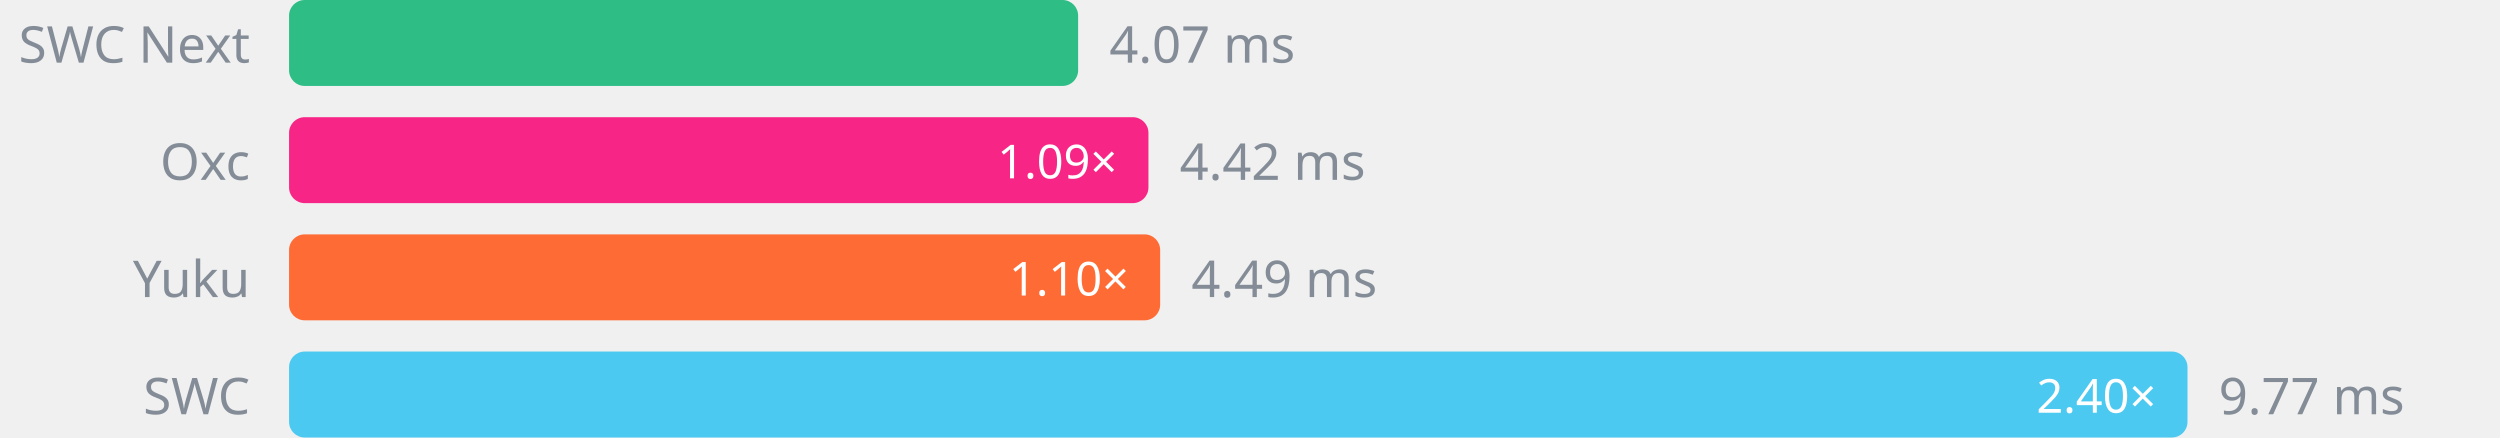
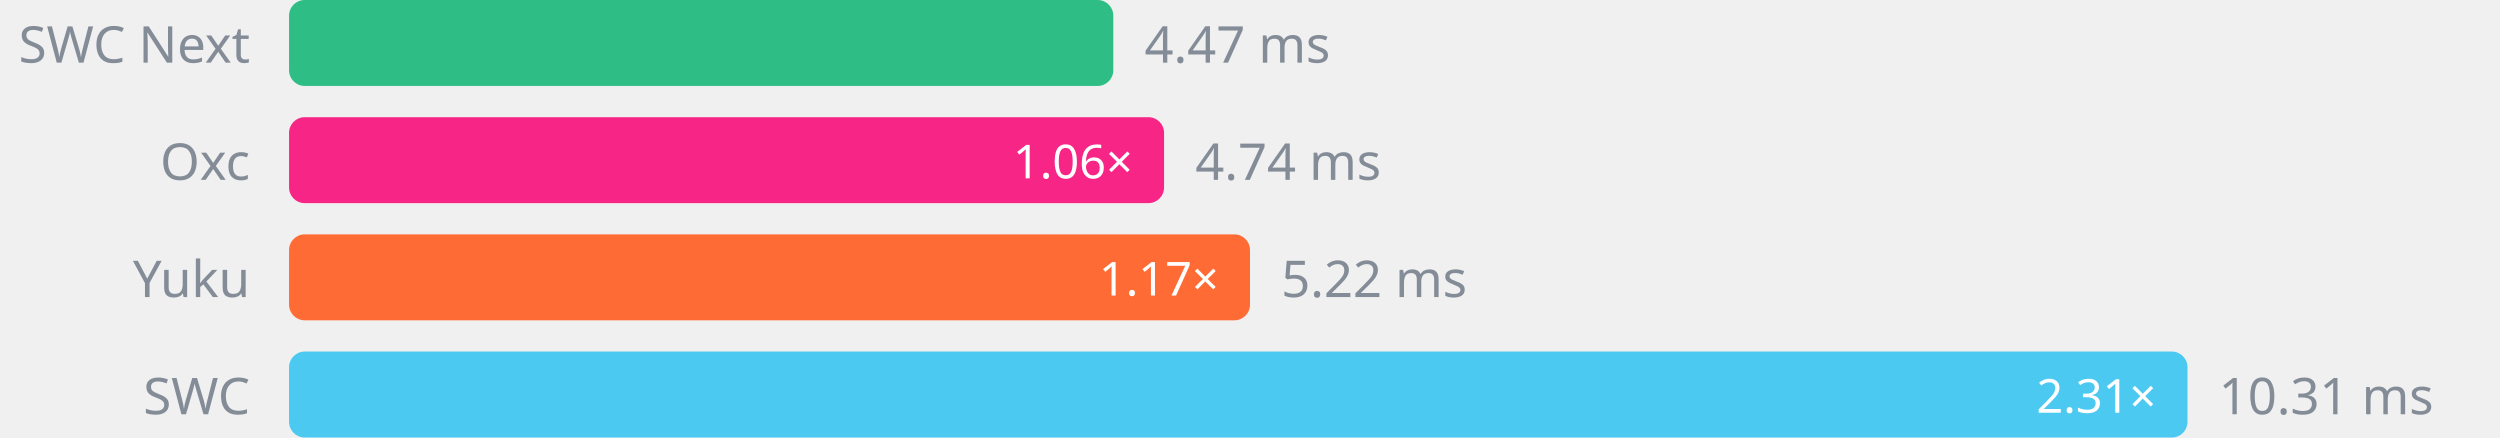
<svg xmlns="http://www.w3.org/2000/svg" width="640" height="112" viewBox="0 0 640 112">
  <style>
    text { font: 13px -apple-system, BlinkMacSystemFont, "Segoe UI", "Noto Sans", Helvetica, Arial, sans-serif; fill: #848d97; dominant-baseline: central; font-variant-numeric: tabular-nums }
    .ratio { font-size: 12px; fill: #fff }
  </style>
  <text x="64" y="11" text-anchor="end">SWC Next</text>
-   <rect x="74" y="0" width="202" height="22" rx="4" fill="#2DBD85" />
-   <text x="284" y="11">4.07 ms</text>
+   <rect x="74" y="0" width="211" height="22" rx="4" fill="#2DBD85" />
+   <text x="293" y="11">4.47 ms</text>
  <text x="64" y="41" text-anchor="end">Oxc</text>
-   <rect x="74" y="30" width="220" height="22" rx="4" fill="#F72585" />
-   <text x="302" y="41">4.42 ms</text>
-   <text class="ratio" x="286" y="41" text-anchor="end">1.09×</text>
+   <rect x="74" y="30" width="224" height="22" rx="4" fill="#F72585" />
+   <text x="306" y="41">4.74 ms</text>
+   <text class="ratio" x="290" y="41" text-anchor="end">1.06×</text>
  <text x="64" y="71" text-anchor="end">Yuku</text>
-   <rect x="74" y="60" width="223" height="22" rx="4" fill="#FF6B35" />
-   <text x="305" y="71">4.49 ms</text>
-   <text class="ratio" x="289" y="71" text-anchor="end">1.10×</text>
+   <rect x="74" y="60" width="246" height="22" rx="4" fill="#FF6B35" />
+   <text x="328" y="71">5.22 ms</text>
+   <text class="ratio" x="312" y="71" text-anchor="end">1.17×</text>
  <text x="64" y="101" text-anchor="end">SWC</text>
  <rect x="74" y="90" width="486" height="22" rx="4" fill="#4CC9F0" />
-   <text x="568" y="101">9.77 ms</text>
-   <text class="ratio" x="552" y="101" text-anchor="end">2.40×</text>
+   <text x="568" y="101">10.31 ms</text>
+   <text class="ratio" x="552" y="101" text-anchor="end">2.31×</text>
</svg>
